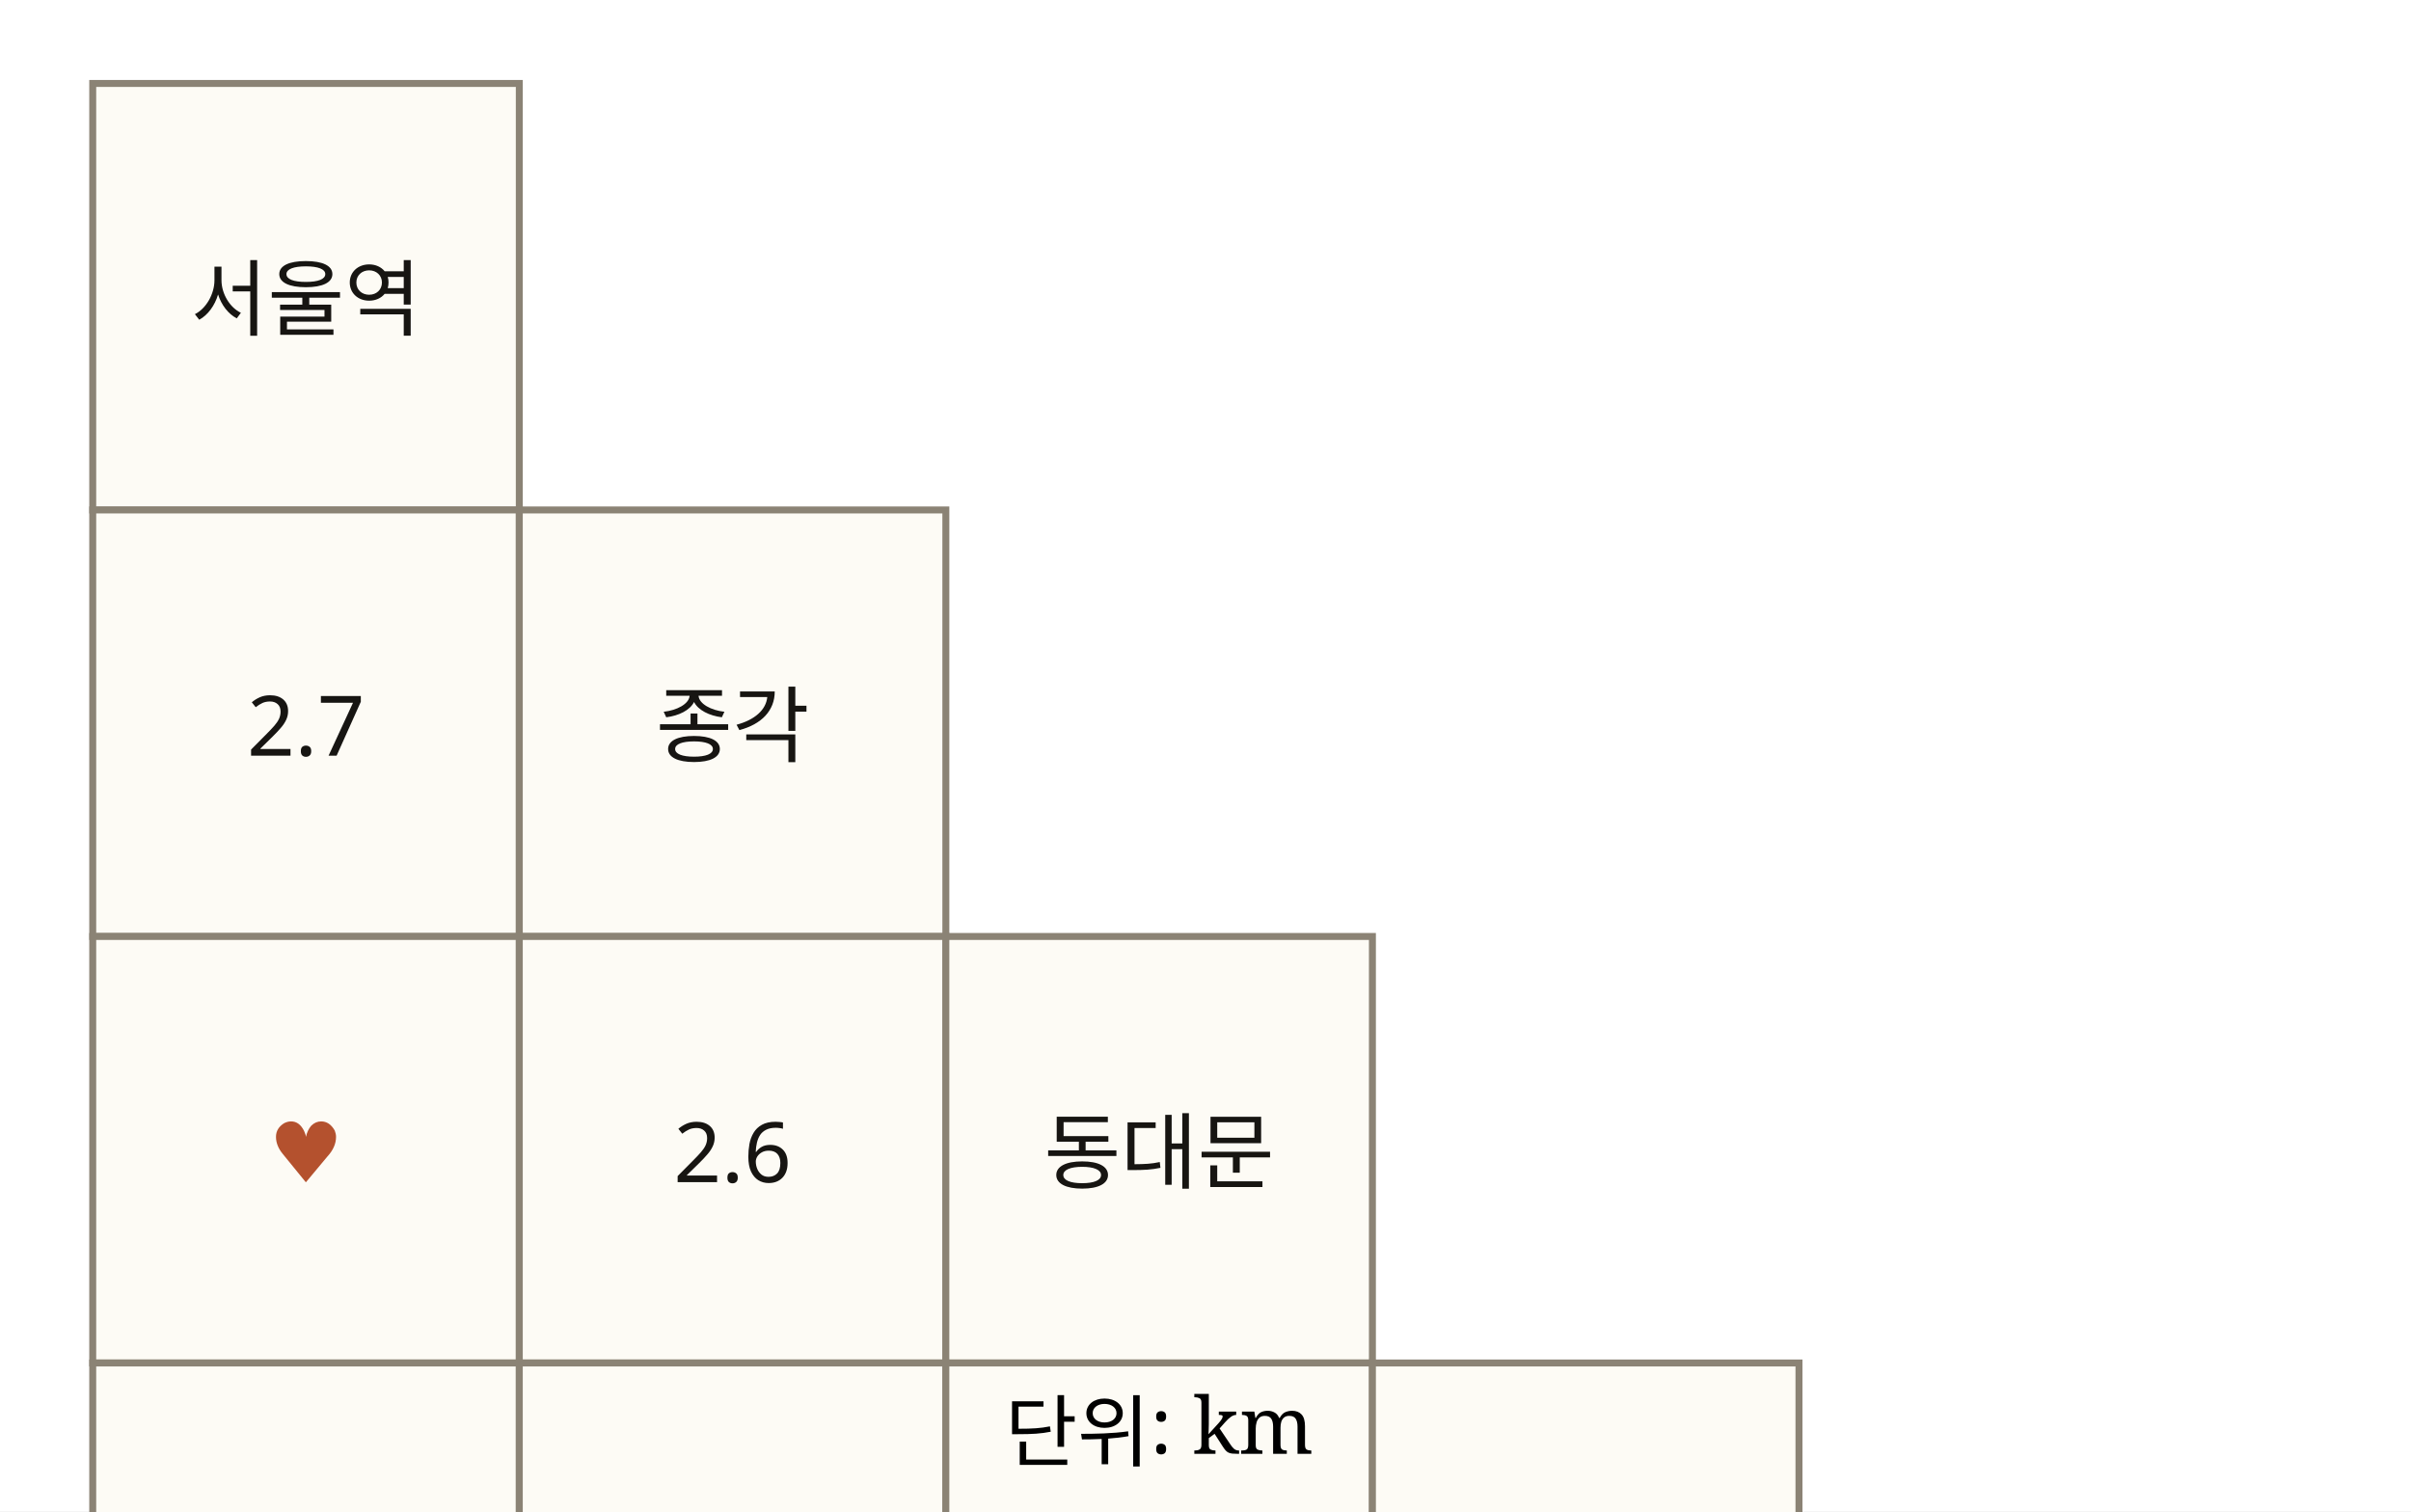
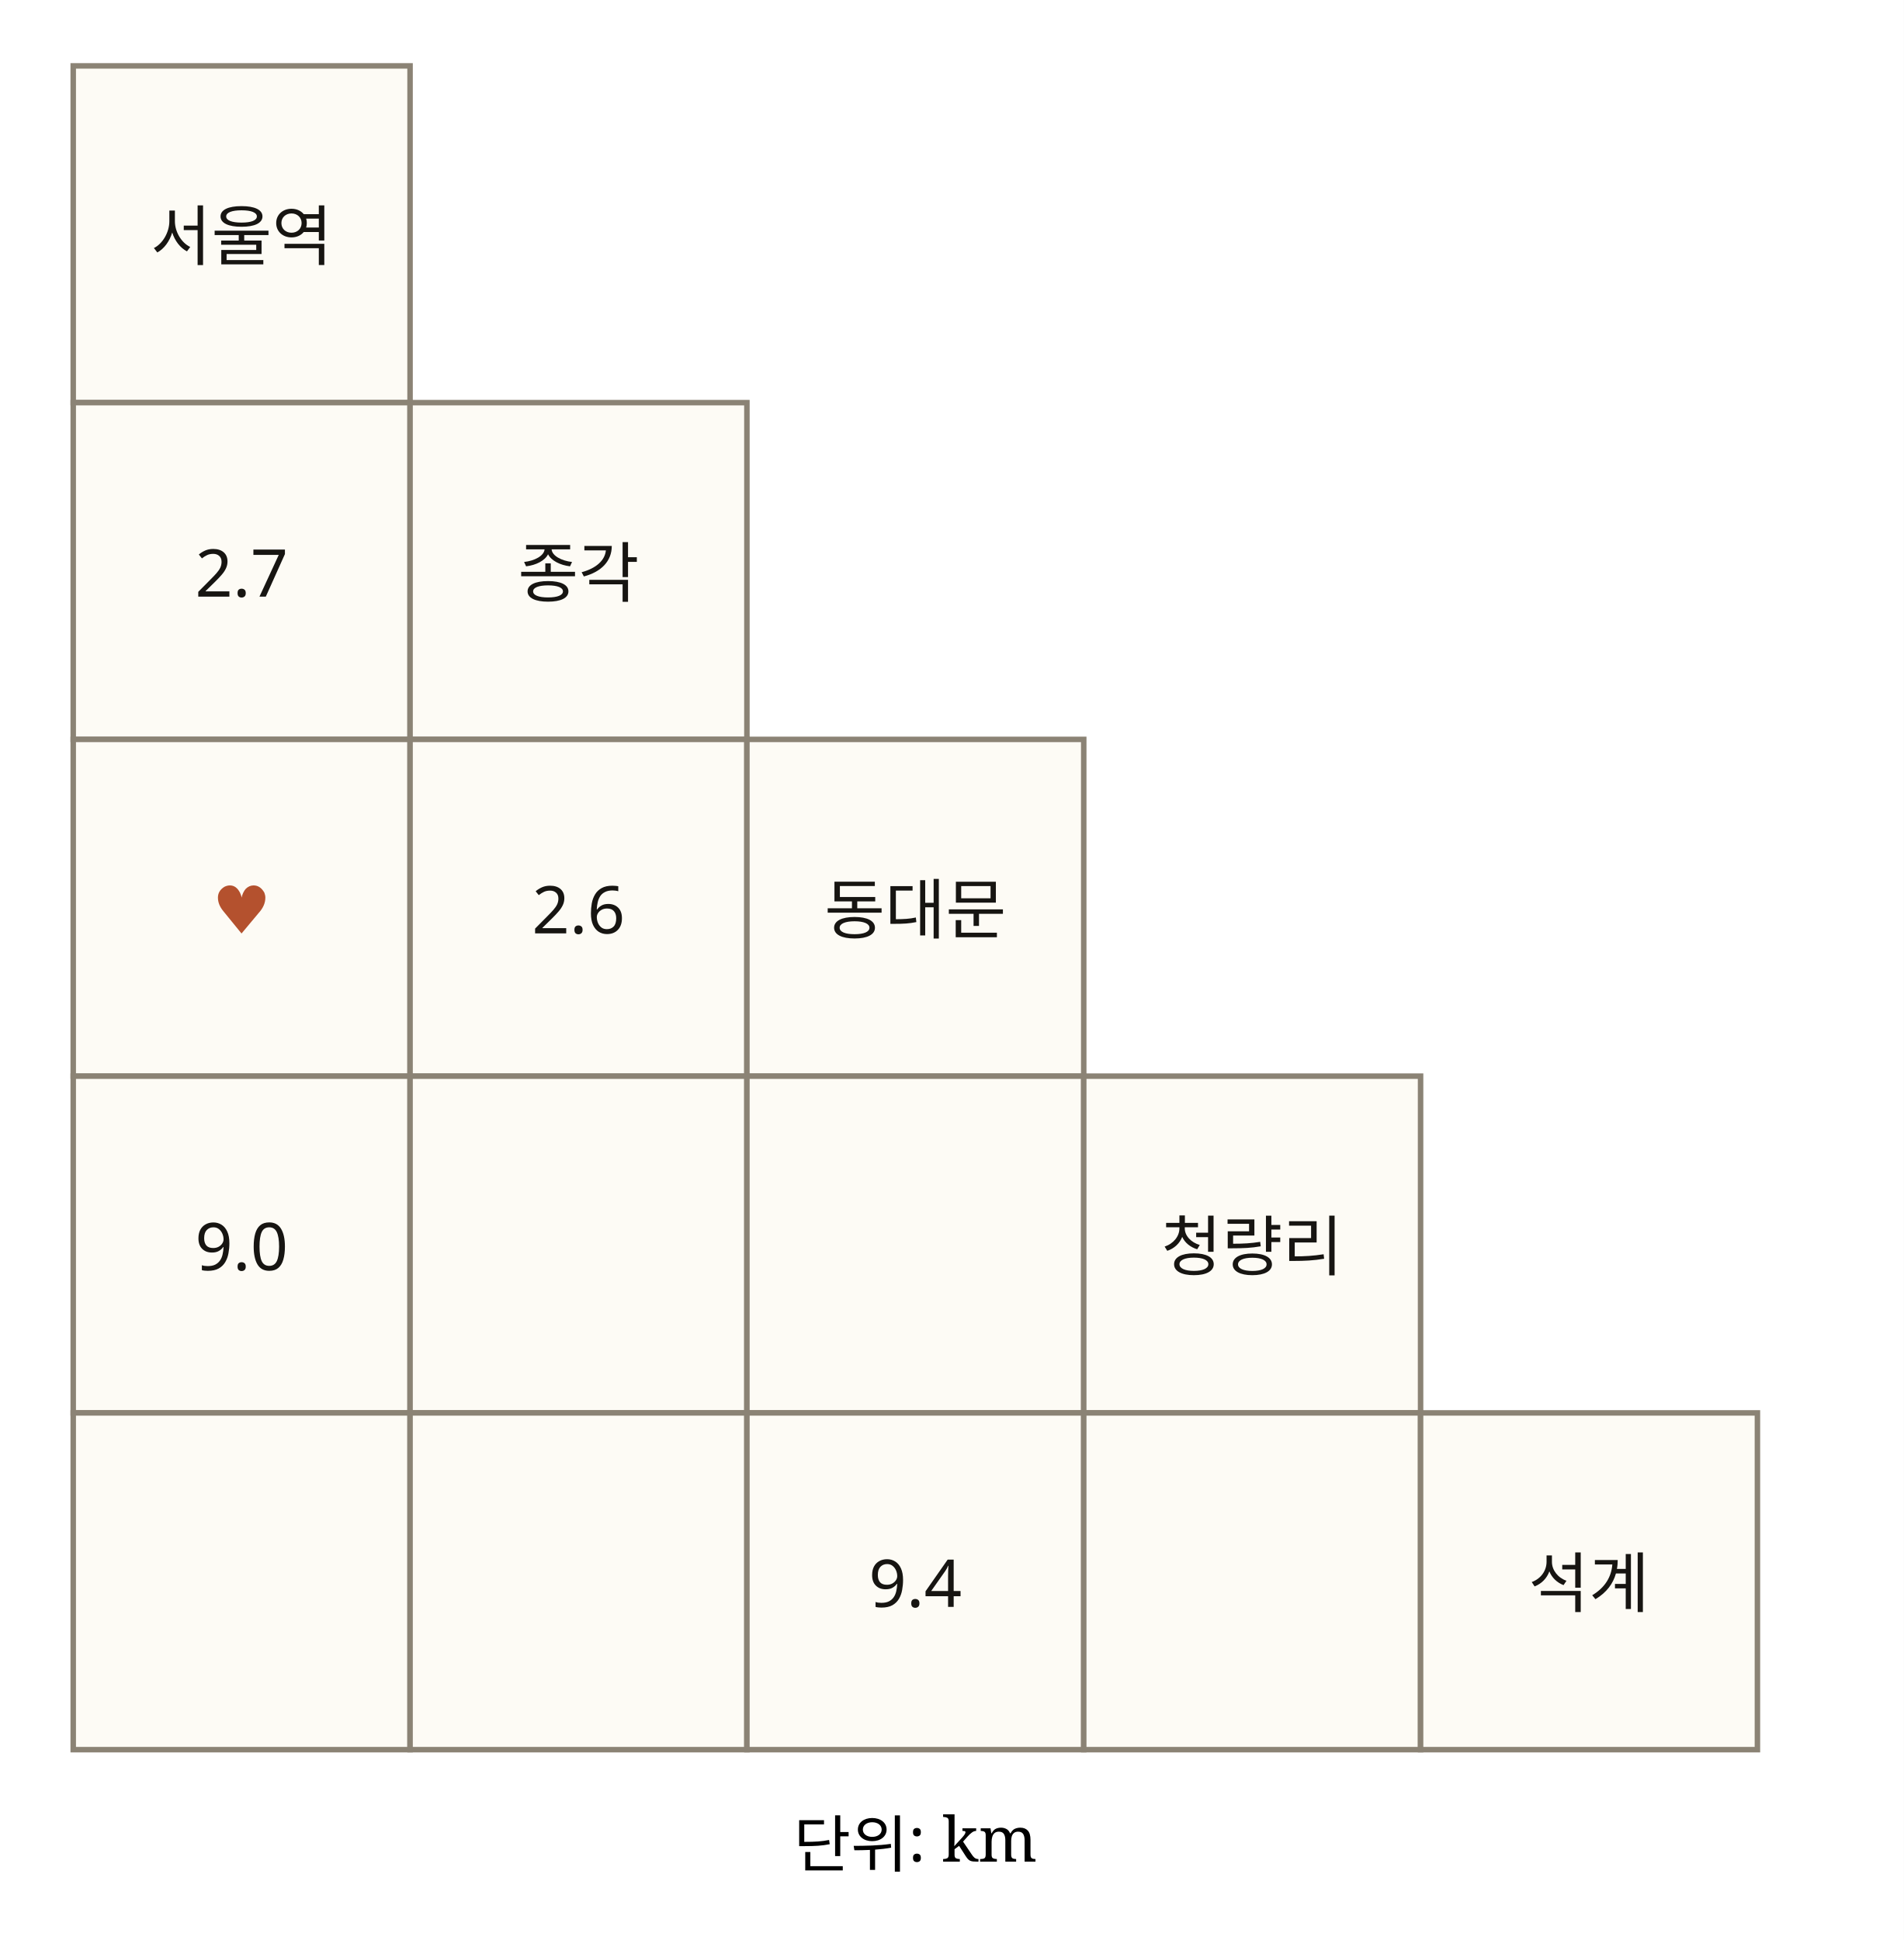
- <svg xmlns="http://www.w3.org/2000/svg" width="520" height="326" viewBox="0 0 520 326">
+ <svg xmlns="http://www.w3.org/2000/svg" width="520" height="530" viewBox="0 0 520 530">
  <rect width="100%" height="100%" fill="white" />
  <rect x="20" y="18" width="92" height="92" fill="#fdfbf5" stroke="#8b8375" stroke-width="1.5" />
  <text x="66.0" y="71.0" text-anchor="middle" font-family="sans-serif" font-size="18" fill="#171512">서울역</text>
  <rect x="20" y="110" width="92" height="92" fill="#fdfbf5" stroke="#8b8375" stroke-width="1.5" />
  <text x="66.0" y="163.0" text-anchor="middle" font-family="sans-serif" font-size="18" fill="#171512">2.7</text>
  <rect x="112" y="110" width="92" height="92" fill="#fdfbf5" stroke="#8b8375" stroke-width="1.5" />
  <text x="158.0" y="163.0" text-anchor="middle" font-family="sans-serif" font-size="18" fill="#171512">종각</text>
  <rect x="20" y="202" width="92" height="92" fill="#fdfbf5" stroke="#8b8375" stroke-width="1.5" />
  <text x="66.0" y="255.0" text-anchor="middle" font-family="sans-serif" font-size="18" fill="#b4512e">♥</text>
  <rect x="112" y="202" width="92" height="92" fill="#fdfbf5" stroke="#8b8375" stroke-width="1.5" />
  <text x="158.0" y="255.0" text-anchor="middle" font-family="sans-serif" font-size="18" fill="#171512">2.6</text>
  <rect x="204" y="202" width="92" height="92" fill="#fdfbf5" stroke="#8b8375" stroke-width="1.5" />
  <text x="250.0" y="255.0" text-anchor="middle" font-family="sans-serif" font-size="18" fill="#171512">동대문</text>
  <rect x="20" y="294" width="92" height="92" fill="#fdfbf5" stroke="#8b8375" stroke-width="1.5" />
  <text x="66.0" y="347.0" text-anchor="middle" font-family="sans-serif" font-size="18" fill="#171512">9.0</text>
  <rect x="112" y="294" width="92" height="92" fill="#fdfbf5" stroke="#8b8375" stroke-width="1.5" />
  <text x="158.0" y="347.0" text-anchor="middle" font-family="sans-serif" font-size="18" fill="#171512" />
  <rect x="204" y="294" width="92" height="92" fill="#fdfbf5" stroke="#8b8375" stroke-width="1.5" />
  <text x="250.0" y="347.0" text-anchor="middle" font-family="sans-serif" font-size="18" fill="#171512" />
  <rect x="296" y="294" width="92" height="92" fill="#fdfbf5" stroke="#8b8375" stroke-width="1.5" />
  <text x="342.0" y="347.0" text-anchor="middle" font-family="sans-serif" font-size="18" fill="#171512">청량리</text>
  <rect x="20" y="386" width="92" height="92" fill="#fdfbf5" stroke="#8b8375" stroke-width="1.5" />
  <text x="66.0" y="439.0" text-anchor="middle" font-family="sans-serif" font-size="18" fill="#171512" />
  <rect x="112" y="386" width="92" height="92" fill="#fdfbf5" stroke="#8b8375" stroke-width="1.5" />
  <text x="158.0" y="439.0" text-anchor="middle" font-family="sans-serif" font-size="18" fill="#171512" />
  <rect x="204" y="386" width="92" height="92" fill="#fdfbf5" stroke="#8b8375" stroke-width="1.5" />
  <text x="250.0" y="439.0" text-anchor="middle" font-family="sans-serif" font-size="18" fill="#171512">9.4</text>
  <rect x="296" y="386" width="92" height="92" fill="#fdfbf5" stroke="#8b8375" stroke-width="1.5" />
  <text x="342.0" y="439.0" text-anchor="middle" font-family="sans-serif" font-size="18" fill="#171512" />
  <rect x="388" y="386" width="92" height="92" fill="#fdfbf5" stroke="#8b8375" stroke-width="1.5" />
  <text x="434.0" y="439.0" text-anchor="middle" font-family="sans-serif" font-size="18" fill="#171512">석계</text>
-   <text x="250" y="315" text-anchor="middle" font-family="serif" font-size="17">단위: km</text>
+   <text x="250" y="510" text-anchor="middle" font-family="serif" font-size="17">단위: km</text>
</svg>
